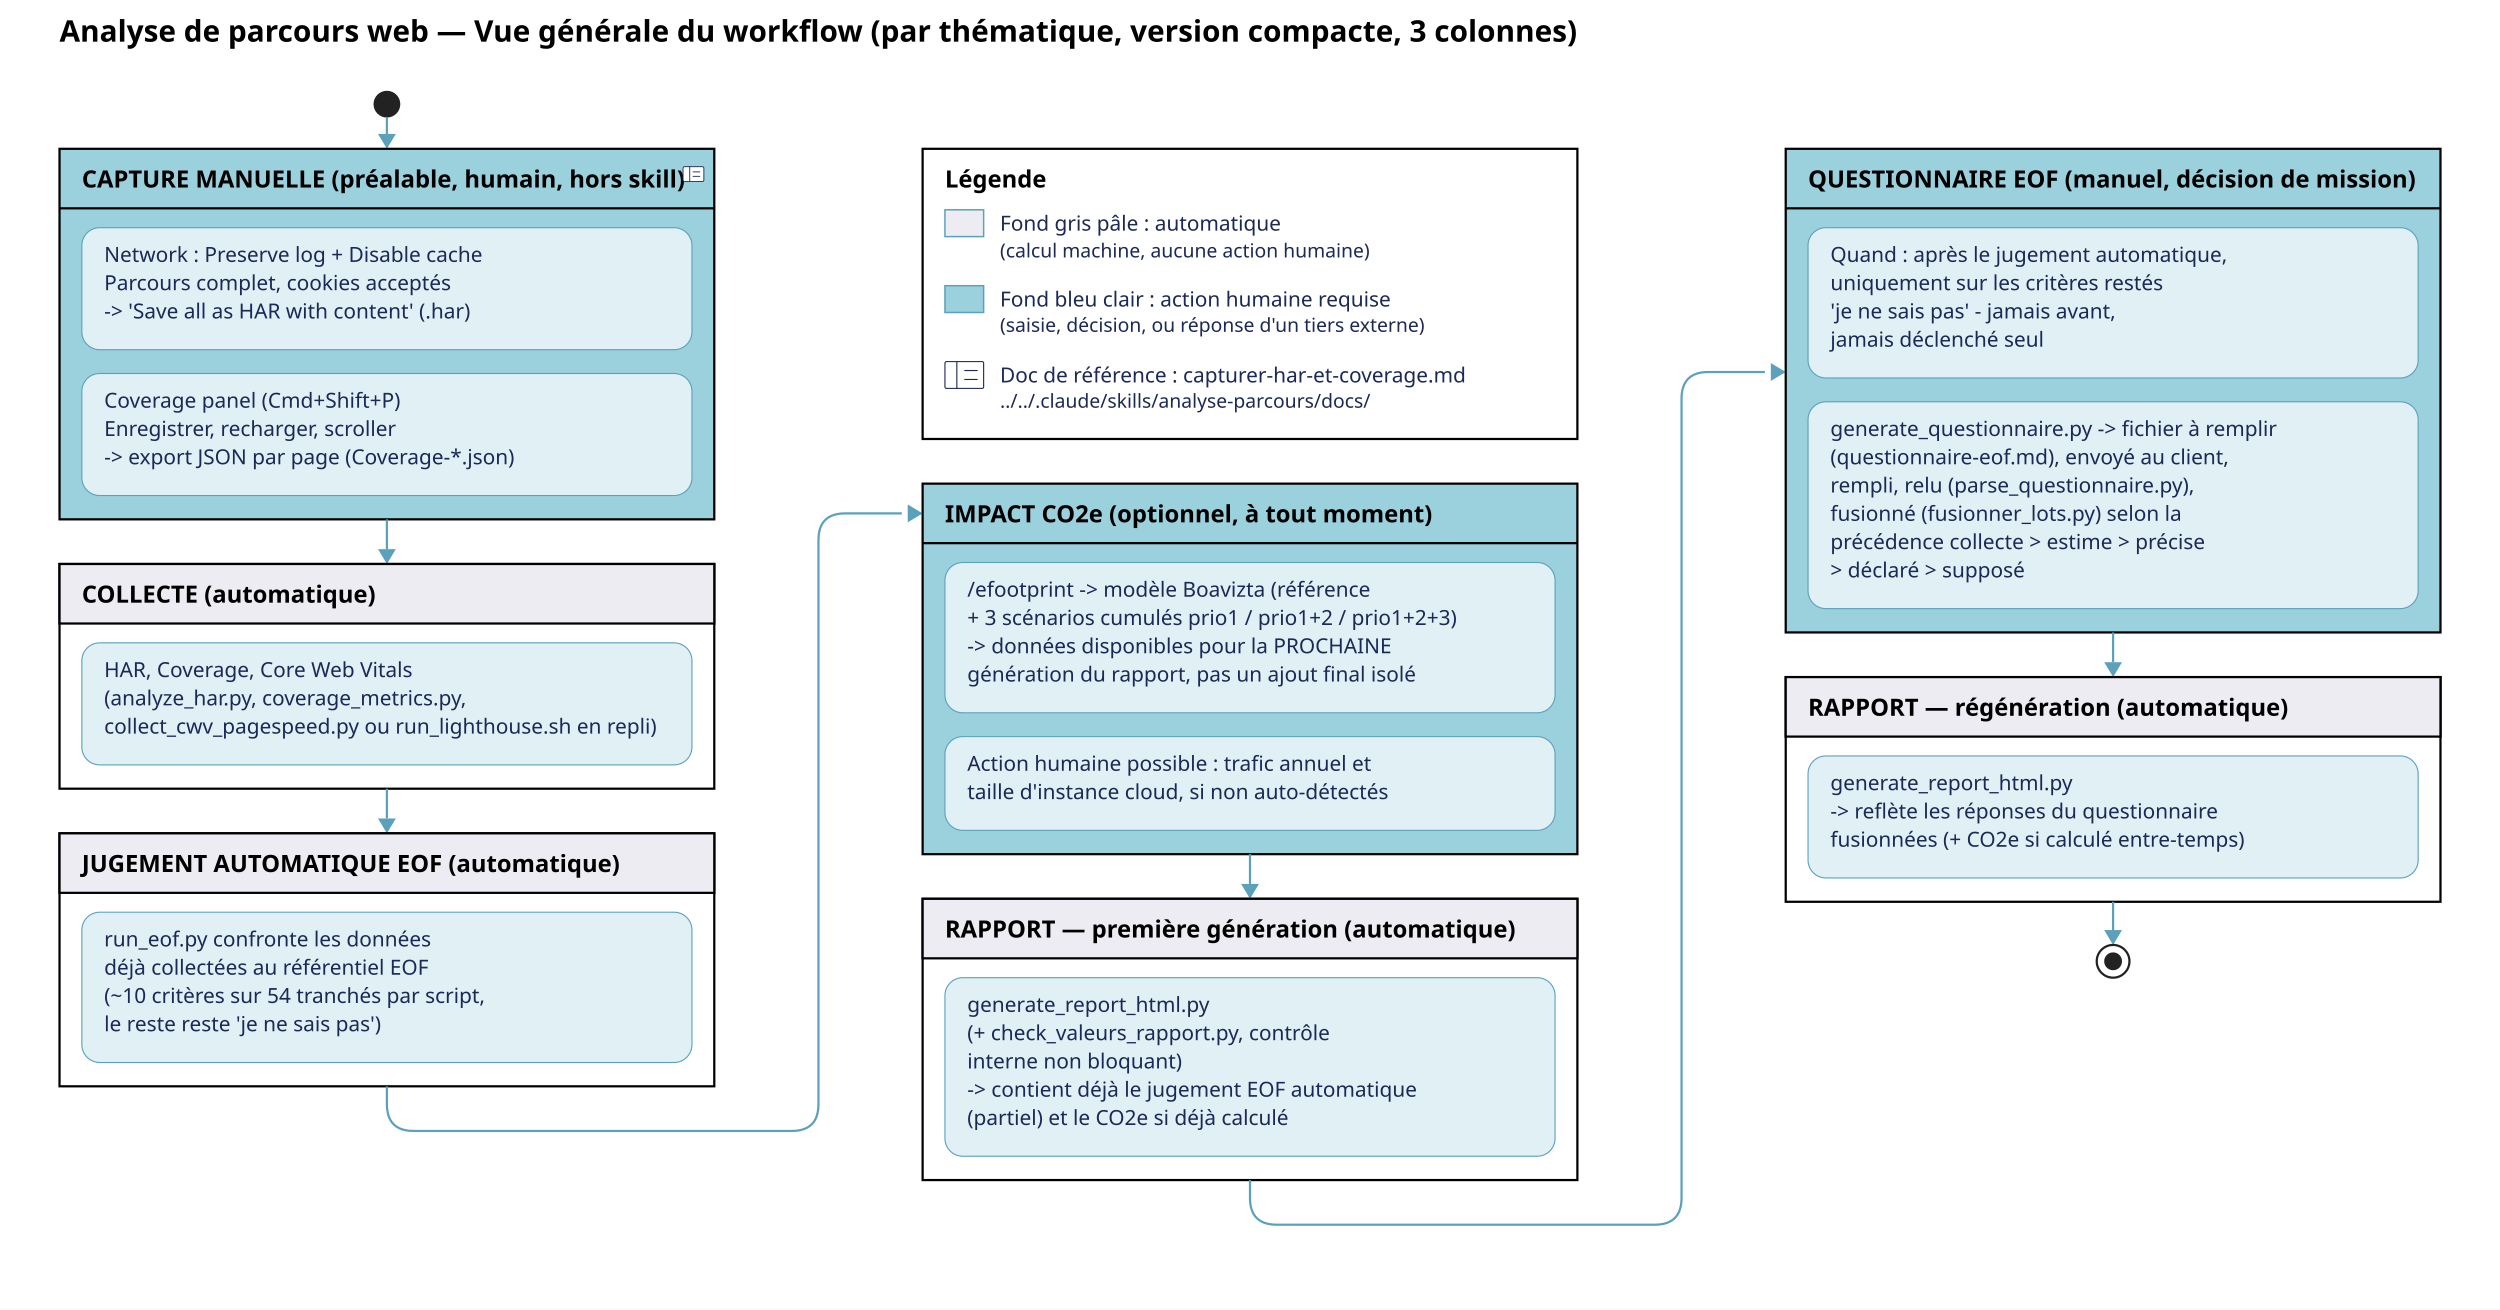
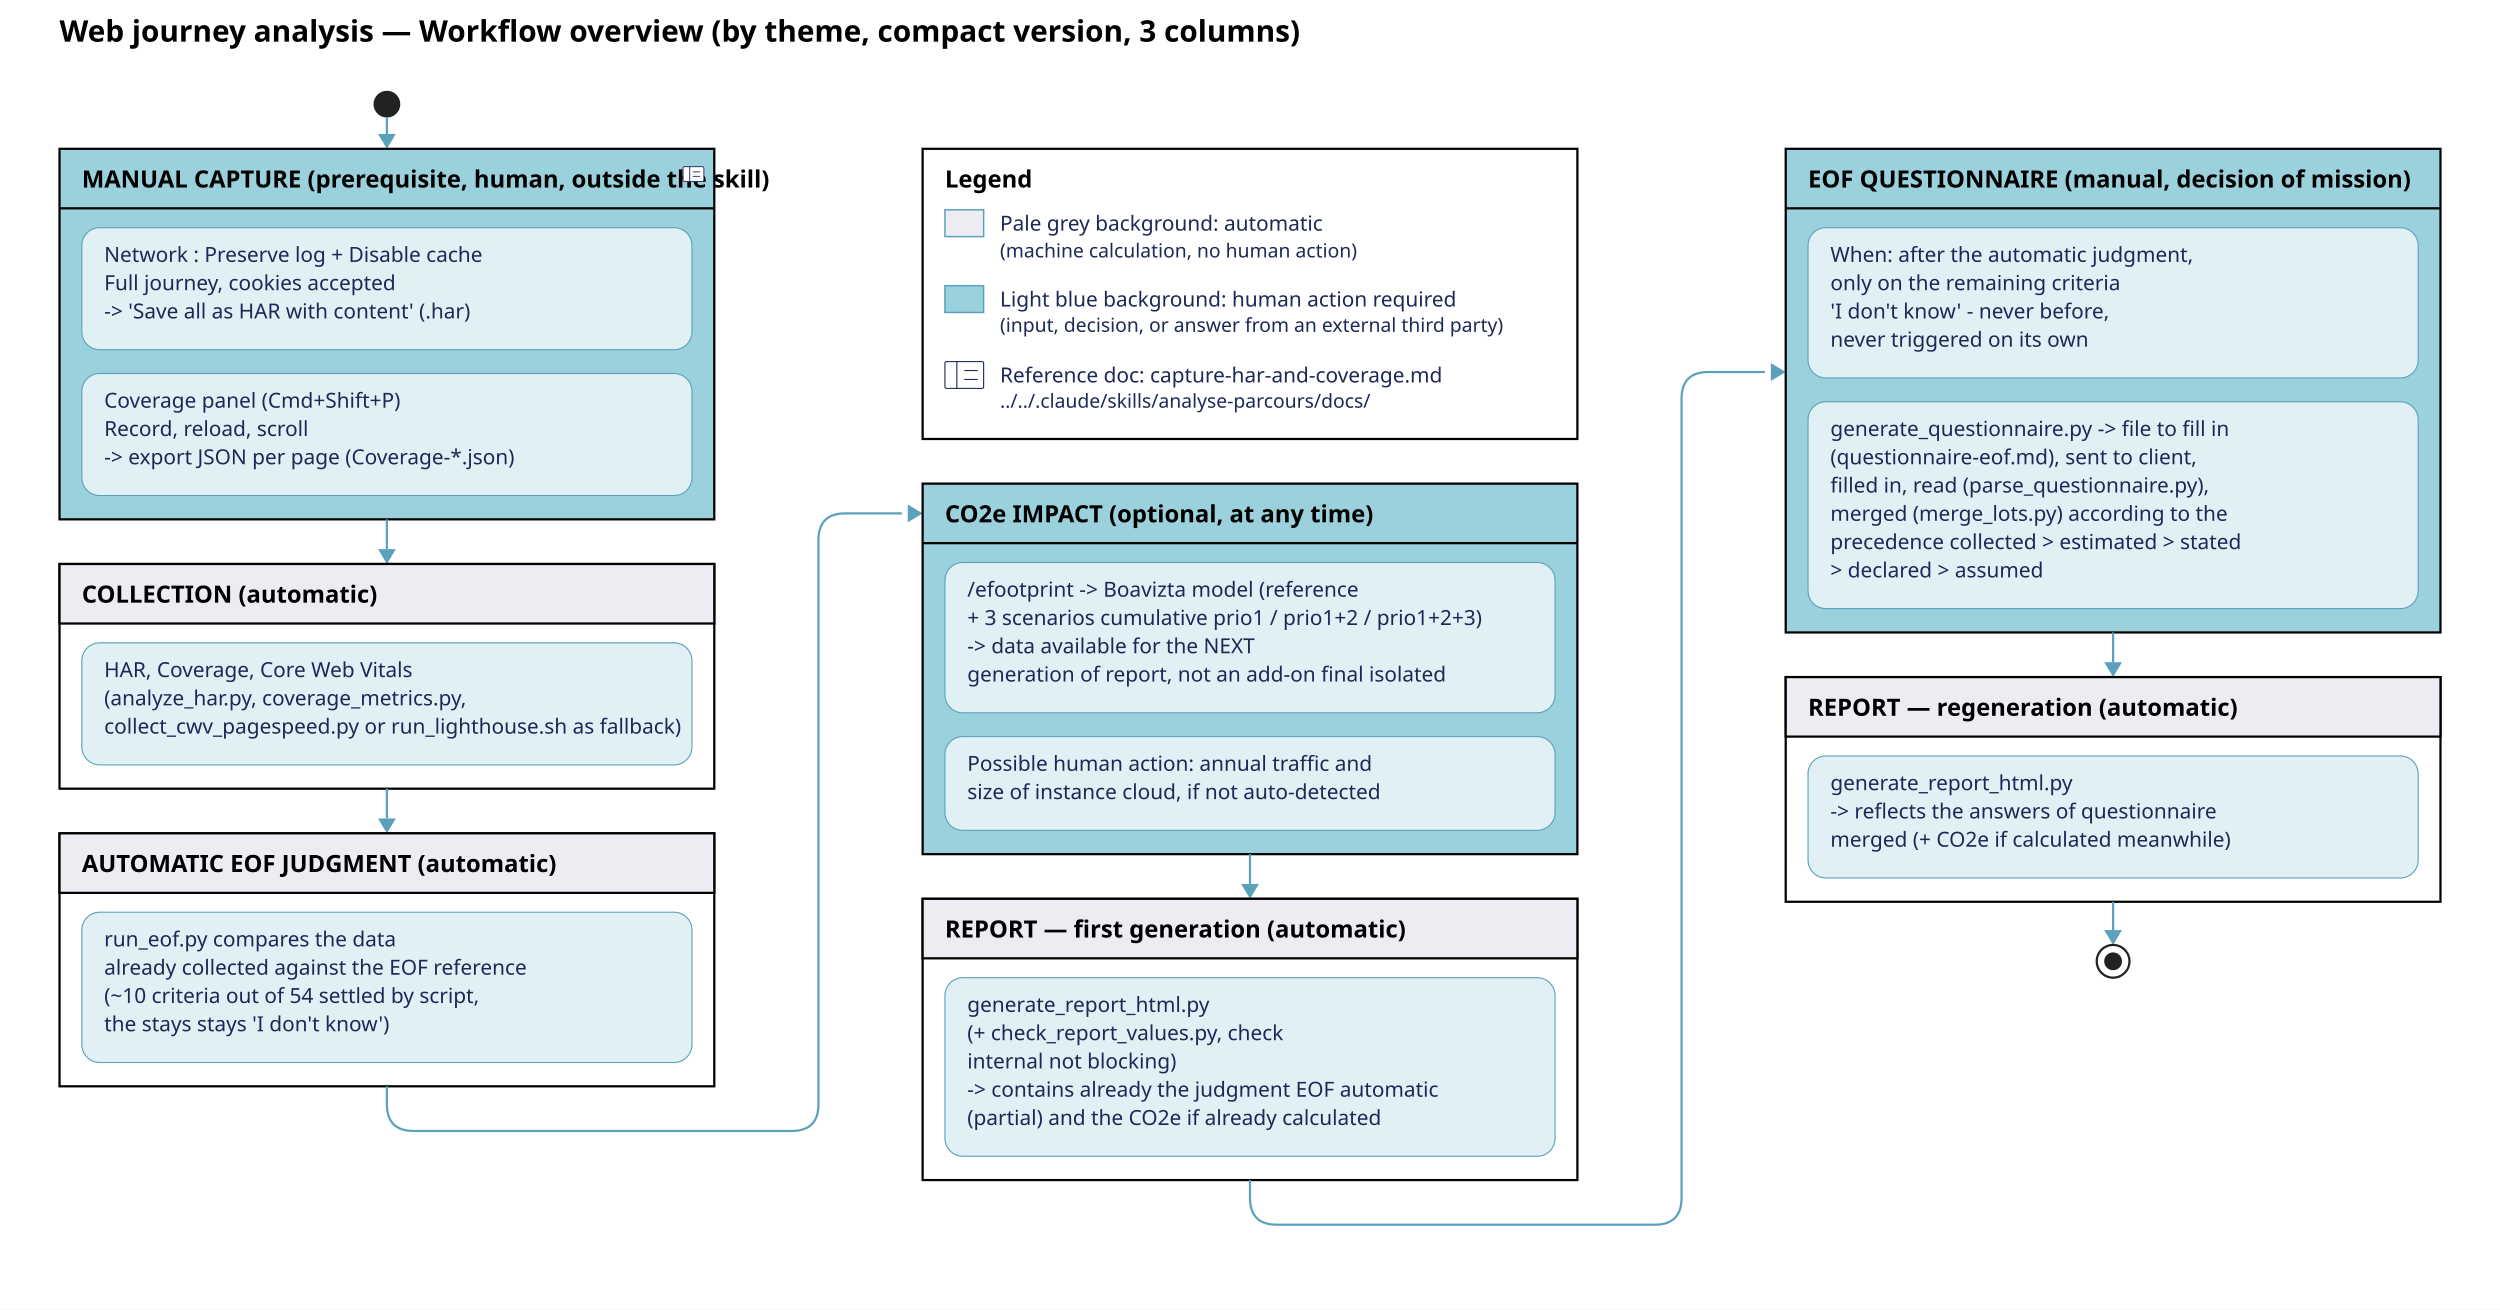
<svg xmlns="http://www.w3.org/2000/svg" width="1680" height="880" viewBox="0 0 1680 880" style="background:#FFFFFF">
  <rect x="0" y="0" width="1680" height="880" fill="#FFFFFF" />
-   <text x="40" y="28" font-family="sans-serif" font-size="20" font-weight="bold" fill="#000000">Analyse de parcours web — Vue générale du workflow (par thématique, version compacte, 3 colonnes)</text>
+   <text x="40" y="28" font-family="sans-serif" font-size="20" font-weight="bold" fill="#000000">Web journey analysis — Workflow overview (by theme, compact version, 3 columns)</text>
  <circle cx="260" cy="70" r="9" fill="#222222" />
  <line x1="260" y1="79" x2="260" y2="96" stroke="#5BA1BC" stroke-width="1.5" />
  <polygon points="254,90 266,90 260,100" fill="#5BA1BC" />
  <rect x="40" y="100" width="440" height="249" fill="#9BD0DD" stroke="#000000" stroke-width="1.5" />
-   <text x="55" y="126" font-family="sans-serif" font-size="16" font-weight="bold" fill="#000000">CAPTURE MANUELLE (préalable, humain, hors skill)</text>
+   <text x="55" y="126" font-family="sans-serif" font-size="16" font-weight="bold" fill="#000000">MANUAL CAPTURE (prerequisite, human, outside the skill)</text>
  <rect x="459" y="112" width="14" height="10" rx="1" fill="#FFFFFF" stroke="#1C2856" stroke-width="0.6" />
  <line x1="463.5" y1="112" x2="463.5" y2="122" stroke="#1C2856" stroke-width="0.6" />
  <line x1="465.5" y1="115.5" x2="470.5" y2="115.5" stroke="#1C2856" stroke-width="0.6" />
  <line x1="465.5" y1="118.5" x2="470.5" y2="118.5" stroke="#1C2856" stroke-width="0.6" />
  <line x1="40" y1="140" x2="480" y2="140" stroke="#000000" stroke-width="1.5" />
  <rect x="55" y="153" width="410" height="82" rx="12" ry="12" fill="#E0F0F4" stroke="#5BA1BC" stroke-width="0.75" />
  <text x="70" y="176" font-family="sans-serif" font-size="14" fill="#1C2856">Network : Preserve log + Disable cache</text>
-   <text x="70" y="195" font-family="sans-serif" font-size="14" fill="#1C2856">Parcours complet, cookies acceptés</text>
+   <text x="70" y="195" font-family="sans-serif" font-size="14" fill="#1C2856">Full journey, cookies accepted</text>
  <text x="70" y="214" font-family="sans-serif" font-size="14" fill="#1C2856">-&gt; 'Save all as HAR with content' (.har)</text>
  <rect x="55" y="251" width="410" height="82" rx="12" ry="12" fill="#E0F0F4" stroke="#5BA1BC" stroke-width="0.75" />
  <text x="70" y="274" font-family="sans-serif" font-size="14" fill="#1C2856">Coverage panel (Cmd+Shift+P)</text>
-   <text x="70" y="293" font-family="sans-serif" font-size="14" fill="#1C2856">Enregistrer, recharger, scroller</text>
-   <text x="70" y="312" font-family="sans-serif" font-size="14" fill="#1C2856">-&gt; export JSON par page (Coverage-*.json)</text>
+   <text x="70" y="293" font-family="sans-serif" font-size="14" fill="#1C2856">Record, reload, scroll</text>
+   <text x="70" y="312" font-family="sans-serif" font-size="14" fill="#1C2856">-&gt; export JSON per page (Coverage-*.json)</text>
  <line x1="260" y1="349" x2="260" y2="369" stroke="#5BA1BC" stroke-width="1.5" />
  <polygon points="254,369 266,369 260,379" fill="#5BA1BC" />
  <rect x="40" y="379" width="440" height="151" fill="#FFFFFF" stroke="#000000" stroke-width="1.5" />
  <rect x="40" y="379" width="440" height="40" fill="#ECECF2" stroke="#000000" stroke-width="1.5" />
-   <text x="55" y="405" font-family="sans-serif" font-size="16" font-weight="bold" fill="#000000">COLLECTE (automatique)</text>
+   <text x="55" y="405" font-family="sans-serif" font-size="16" font-weight="bold" fill="#000000">COLLECTION (automatic)</text>
  <rect x="55" y="432" width="410" height="82" rx="12" ry="12" fill="#E0F0F4" stroke="#5BA1BC" stroke-width="0.75" />
  <text x="70" y="455" font-family="sans-serif" font-size="14" fill="#1C2856">HAR, Coverage, Core Web Vitals</text>
  <text x="70" y="474" font-family="sans-serif" font-size="14" fill="#1C2856">(analyze_har.py, coverage_metrics.py,</text>
-   <text x="70" y="493" font-family="sans-serif" font-size="14" fill="#1C2856">collect_cwv_pagespeed.py ou run_lighthouse.sh en repli)</text>
+   <text x="70" y="493" font-family="sans-serif" font-size="14" fill="#1C2856">collect_cwv_pagespeed.py or run_lighthouse.sh as fallback)</text>
  <line x1="260" y1="530" x2="260" y2="550" stroke="#5BA1BC" stroke-width="1.5" />
  <polygon points="254,550 266,550 260,560" fill="#5BA1BC" />
  <rect x="40" y="560" width="440" height="170" fill="#FFFFFF" stroke="#000000" stroke-width="1.5" />
  <rect x="40" y="560" width="440" height="40" fill="#ECECF2" stroke="#000000" stroke-width="1.5" />
-   <text x="55" y="586" font-family="sans-serif" font-size="16" font-weight="bold" fill="#000000">JUGEMENT AUTOMATIQUE EOF (automatique)</text>
+   <text x="55" y="586" font-family="sans-serif" font-size="16" font-weight="bold" fill="#000000">AUTOMATIC EOF JUDGMENT (automatic)</text>
  <rect x="55" y="613" width="410" height="101" rx="12" ry="12" fill="#E0F0F4" stroke="#5BA1BC" stroke-width="0.75" />
-   <text x="70" y="636" font-family="sans-serif" font-size="14" fill="#1C2856">run_eof.py confronte les données</text>
-   <text x="70" y="655" font-family="sans-serif" font-size="14" fill="#1C2856">déjà collectées au référentiel EOF</text>
-   <text x="70" y="674" font-family="sans-serif" font-size="14" fill="#1C2856">(~10 critères sur 54 tranchés par script,</text>
-   <text x="70" y="693" font-family="sans-serif" font-size="14" fill="#1C2856">le reste reste 'je ne sais pas')</text>
+   <text x="70" y="636" font-family="sans-serif" font-size="14" fill="#1C2856">run_eof.py compares the data</text>
+   <text x="70" y="655" font-family="sans-serif" font-size="14" fill="#1C2856">already collected against the EOF reference</text>
+   <text x="70" y="674" font-family="sans-serif" font-size="14" fill="#1C2856">(~10 criteria out of 54 settled by script,</text>
+   <text x="70" y="693" font-family="sans-serif" font-size="14" fill="#1C2856">the stays stays 'I don't know')</text>
  <path d="M 260,730 L 260,742 Q 260,760 278,760 L 532,760 Q 550,760 550,742 L 550,363 Q 550,345 568,345 L 606,345" fill="none" stroke="#5BA1BC" stroke-width="1.5" />
  <polygon points="610,339 610,351 620,345" fill="#5BA1BC" />
  <rect x="620" y="100" width="440" height="195" fill="#FFFFFF" stroke="#000000" stroke-width="1.5" />
-   <text x="635" y="126" font-family="sans-serif" font-size="16" font-weight="bold" fill="#000000">Légende</text>
+   <text x="635" y="126" font-family="sans-serif" font-size="16" font-weight="bold" fill="#000000">Legend</text>
  <rect x="635" y="141" width="26" height="18" fill="#ECECF2" stroke="#5BA1BC" stroke-width="1" />
-   <text x="672" y="155" font-family="sans-serif" font-size="14" fill="#1C2856">Fond gris pâle : automatique</text>
-   <text x="672" y="173" font-family="sans-serif" font-size="13" fill="#1C2856">(calcul machine, aucune action humaine)</text>
+   <text x="672" y="155" font-family="sans-serif" font-size="14" fill="#1C2856">Pale grey background: automatic</text>
+   <text x="672" y="173" font-family="sans-serif" font-size="13" fill="#1C2856">(machine calculation, no human action)</text>
  <rect x="635" y="192" width="26" height="18" fill="#9BD0DD" stroke="#5BA1BC" stroke-width="1" />
-   <text x="672" y="206" font-family="sans-serif" font-size="14" fill="#1C2856">Fond bleu clair : action humaine requise</text>
-   <text x="672" y="223" font-family="sans-serif" font-size="13" fill="#1C2856">(saisie, décision, ou réponse d'un tiers externe)</text>
+   <text x="672" y="206" font-family="sans-serif" font-size="14" fill="#1C2856">Light blue background: human action required</text>
+   <text x="672" y="223" font-family="sans-serif" font-size="13" fill="#1C2856">(input, decision, or answer from an external third party)</text>
  <rect x="635" y="243" width="26" height="18" rx="1" fill="#FFFFFF" stroke="#1C2856" stroke-width="0.75" />
  <line x1="643" y1="243" x2="643" y2="261" stroke="#1C2856" stroke-width="0.75" />
  <line x1="648" y1="249" x2="657" y2="249" stroke="#1C2856" stroke-width="0.75" />
  <line x1="648" y1="255" x2="657" y2="255" stroke="#1C2856" stroke-width="0.75" />
-   <text x="672" y="257" font-family="sans-serif" font-size="14" fill="#1C2856">Doc de référence : capturer-har-et-coverage.md</text>
+   <text x="672" y="257" font-family="sans-serif" font-size="14" fill="#1C2856">Reference doc: capture-har-and-coverage.md</text>
  <text x="672" y="274" font-family="sans-serif" font-size="13" fill="#1C2856">../../.claude/skills/analyse-parcours/docs/</text>
  <g transform="translate(580,-435)">
    <rect x="40" y="760" width="440" height="249" fill="#9BD0DD" stroke="#000000" stroke-width="1.5" />
-     <text x="55" y="786" font-family="sans-serif" font-size="16" font-weight="bold" fill="#000000">IMPACT CO2e (optionnel, à tout moment)</text>
+     <text x="55" y="786" font-family="sans-serif" font-size="16" font-weight="bold" fill="#000000">CO2e IMPACT (optional, at any time)</text>
    <line x1="40" y1="800" x2="480" y2="800" stroke="#000000" stroke-width="1.5" />
    <rect x="55" y="813" width="410" height="101" rx="12" ry="12" fill="#E0F0F4" stroke="#5BA1BC" stroke-width="0.75" />
-     <text x="70" y="836" font-family="sans-serif" font-size="14" fill="#1C2856">/efootprint -&gt; modèle Boavizta (référence</text>
-     <text x="70" y="855" font-family="sans-serif" font-size="14" fill="#1C2856">+ 3 scénarios cumulés prio1 / prio1+2 / prio1+2+3)</text>
-     <text x="70" y="874" font-family="sans-serif" font-size="14" fill="#1C2856">-&gt; données disponibles pour la PROCHAINE</text>
-     <text x="70" y="893" font-family="sans-serif" font-size="14" fill="#1C2856">génération du rapport, pas un ajout final isolé</text>
+     <text x="70" y="836" font-family="sans-serif" font-size="14" fill="#1C2856">/efootprint -&gt; Boavizta model (reference</text>
+     <text x="70" y="855" font-family="sans-serif" font-size="14" fill="#1C2856">+ 3 scenarios cumulative prio1 / prio1+2 / prio1+2+3)</text>
+     <text x="70" y="874" font-family="sans-serif" font-size="14" fill="#1C2856">-&gt; data available for the NEXT</text>
+     <text x="70" y="893" font-family="sans-serif" font-size="14" fill="#1C2856">generation of report, not an add-on final isolated</text>
    <rect x="55" y="930" width="410" height="63" rx="12" ry="12" fill="#E0F0F4" stroke="#5BA1BC" stroke-width="0.75" />
-     <text x="70" y="953" font-family="sans-serif" font-size="14" fill="#1C2856">Action humaine possible : trafic annuel et</text>
-     <text x="70" y="972" font-family="sans-serif" font-size="14" fill="#1C2856">taille d'instance cloud, si non auto-détectés</text>
+     <text x="70" y="953" font-family="sans-serif" font-size="14" fill="#1C2856">Possible human action: annual traffic and</text>
+     <text x="70" y="972" font-family="sans-serif" font-size="14" fill="#1C2856">size of instance cloud, if not auto-detected</text>
  </g>
  <line x1="840" y1="574" x2="840" y2="594" stroke="#5BA1BC" stroke-width="1.5" />
  <polygon points="834,594 846,594 840,604" fill="#5BA1BC" />
  <g transform="translate(0,279)">
    <rect x="620" y="325" width="440" height="189" fill="#FFFFFF" stroke="#000000" stroke-width="1.5" />
    <rect x="620" y="325" width="440" height="40" fill="#ECECF2" stroke="#000000" stroke-width="1.5" />
-     <text x="635" y="351" font-family="sans-serif" font-size="16" font-weight="bold" fill="#000000">RAPPORT — première génération (automatique)</text>
+     <text x="635" y="351" font-family="sans-serif" font-size="16" font-weight="bold" fill="#000000">REPORT — first generation (automatic)</text>
    <rect x="635" y="378" width="410" height="120" rx="12" ry="12" fill="#E0F0F4" stroke="#5BA1BC" stroke-width="0.75" />
    <text x="650" y="401" font-family="sans-serif" font-size="14" fill="#1C2856">generate_report_html.py</text>
-     <text x="650" y="420" font-family="sans-serif" font-size="14" fill="#1C2856">(+ check_valeurs_rapport.py, contrôle</text>
-     <text x="650" y="439" font-family="sans-serif" font-size="14" fill="#1C2856">interne non bloquant)</text>
-     <text x="650" y="458" font-family="sans-serif" font-size="14" fill="#1C2856">-&gt; contient déjà le jugement EOF automatique</text>
-     <text x="650" y="477" font-family="sans-serif" font-size="14" fill="#1C2856">(partiel) et le CO2e si déjà calculé</text>
+     <text x="650" y="420" font-family="sans-serif" font-size="14" fill="#1C2856">(+ check_report_values.py, check</text>
+     <text x="650" y="439" font-family="sans-serif" font-size="14" fill="#1C2856">internal not blocking)</text>
+     <text x="650" y="458" font-family="sans-serif" font-size="14" fill="#1C2856">-&gt; contains already the judgment EOF automatic</text>
+     <text x="650" y="477" font-family="sans-serif" font-size="14" fill="#1C2856">(partial) and the CO2e if already calculated</text>
  </g>
  <path d="M 840,793 L 840,805 Q 840,823 858,823 L 1112,823 Q 1130,823 1130,805 L 1130,268 Q 1130,250 1148,250 L 1186,250" fill="none" stroke="#5BA1BC" stroke-width="1.5" />
  <polygon points="1190,244 1190,256 1200,250" fill="#5BA1BC" />
  <g transform="translate(580,-444)">
    <rect x="620" y="544" width="440" height="325" fill="#9BD0DD" stroke="#000000" stroke-width="1.5" />
-     <text x="635" y="570" font-family="sans-serif" font-size="16" font-weight="bold" fill="#000000">QUESTIONNAIRE EOF (manuel, décision de mission)</text>
+     <text x="635" y="570" font-family="sans-serif" font-size="16" font-weight="bold" fill="#000000">EOF QUESTIONNAIRE (manual, decision of mission)</text>
    <line x1="620" y1="584" x2="1060" y2="584" stroke="#000000" stroke-width="1.5" />
    <rect x="635" y="597" width="410" height="101" rx="12" ry="12" fill="#E0F0F4" stroke="#5BA1BC" stroke-width="0.75" />
-     <text x="650" y="620" font-family="sans-serif" font-size="14" fill="#1C2856">Quand : après le jugement automatique,</text>
-     <text x="650" y="639" font-family="sans-serif" font-size="14" fill="#1C2856">uniquement sur les critères restés</text>
-     <text x="650" y="658" font-family="sans-serif" font-size="14" fill="#1C2856">'je ne sais pas' - jamais avant,</text>
-     <text x="650" y="677" font-family="sans-serif" font-size="14" fill="#1C2856">jamais déclenché seul</text>
+     <text x="650" y="620" font-family="sans-serif" font-size="14" fill="#1C2856">When: after the automatic judgment,</text>
+     <text x="650" y="639" font-family="sans-serif" font-size="14" fill="#1C2856">only on the remaining criteria</text>
+     <text x="650" y="658" font-family="sans-serif" font-size="14" fill="#1C2856">'I don't know' - never before,</text>
+     <text x="650" y="677" font-family="sans-serif" font-size="14" fill="#1C2856">never triggered on its own</text>
    <rect x="635" y="714" width="410" height="139" rx="12" ry="12" fill="#E0F0F4" stroke="#5BA1BC" stroke-width="0.75" />
-     <text x="650" y="737" font-family="sans-serif" font-size="14" fill="#1C2856">generate_questionnaire.py -&gt; fichier à remplir</text>
-     <text x="650" y="756" font-family="sans-serif" font-size="14" fill="#1C2856">(questionnaire-eof.md), envoyé au client,</text>
-     <text x="650" y="775" font-family="sans-serif" font-size="14" fill="#1C2856">rempli, relu (parse_questionnaire.py),</text>
-     <text x="650" y="794" font-family="sans-serif" font-size="14" fill="#1C2856">fusionné (fusionner_lots.py) selon la</text>
-     <text x="650" y="813" font-family="sans-serif" font-size="14" fill="#1C2856">précédence collecte &gt; estime &gt; précise</text>
-     <text x="650" y="832" font-family="sans-serif" font-size="14" fill="#1C2856">&gt; déclaré &gt; supposé</text>
+     <text x="650" y="737" font-family="sans-serif" font-size="14" fill="#1C2856">generate_questionnaire.py -&gt; file to fill in</text>
+     <text x="650" y="756" font-family="sans-serif" font-size="14" fill="#1C2856">(questionnaire-eof.md), sent to client,</text>
+     <text x="650" y="775" font-family="sans-serif" font-size="14" fill="#1C2856">filled in, read (parse_questionnaire.py),</text>
+     <text x="650" y="794" font-family="sans-serif" font-size="14" fill="#1C2856">merged (merge_lots.py) according to the</text>
+     <text x="650" y="813" font-family="sans-serif" font-size="14" fill="#1C2856">precedence collected &gt; estimated &gt; stated</text>
+     <text x="650" y="832" font-family="sans-serif" font-size="14" fill="#1C2856">&gt; declared &gt; assumed</text>
  </g>
  <line x1="1420" y1="425" x2="1420" y2="445" stroke="#5BA1BC" stroke-width="1.5" />
  <polygon points="1414,445 1426,445 1420,455" fill="#5BA1BC" />
  <g transform="translate(580,-444)">
    <rect x="620" y="899" width="440" height="151" fill="#FFFFFF" stroke="#000000" stroke-width="1.5" />
    <rect x="620" y="899" width="440" height="40" fill="#ECECF2" stroke="#000000" stroke-width="1.5" />
-     <text x="635" y="925" font-family="sans-serif" font-size="16" font-weight="bold" fill="#000000">RAPPORT — régénération (automatique)</text>
+     <text x="635" y="925" font-family="sans-serif" font-size="16" font-weight="bold" fill="#000000">REPORT — regeneration (automatic)</text>
    <rect x="635" y="952" width="410" height="82" rx="12" ry="12" fill="#E0F0F4" stroke="#5BA1BC" stroke-width="0.75" />
    <text x="650" y="975" font-family="sans-serif" font-size="14" fill="#1C2856">generate_report_html.py</text>
-     <text x="650" y="994" font-family="sans-serif" font-size="14" fill="#1C2856">-&gt; reflète les réponses du questionnaire</text>
-     <text x="650" y="1013" font-family="sans-serif" font-size="14" fill="#1C2856">fusionnées (+ CO2e si calculé entre-temps)</text>
+     <text x="650" y="994" font-family="sans-serif" font-size="14" fill="#1C2856">-&gt; reflects the answers of questionnaire</text>
+     <text x="650" y="1013" font-family="sans-serif" font-size="14" fill="#1C2856">merged (+ CO2e if calculated meanwhile)</text>
  </g>
  <line x1="1420" y1="606" x2="1420" y2="631" stroke="#5BA1BC" stroke-width="1.5" />
  <polygon points="1414,625 1426,625 1420,635" fill="#5BA1BC" />
  <circle cx="1420" cy="646" r="11" fill="none" stroke="#222222" stroke-width="1.5" />
  <circle cx="1420" cy="646" r="6" fill="#222222" />
</svg>
